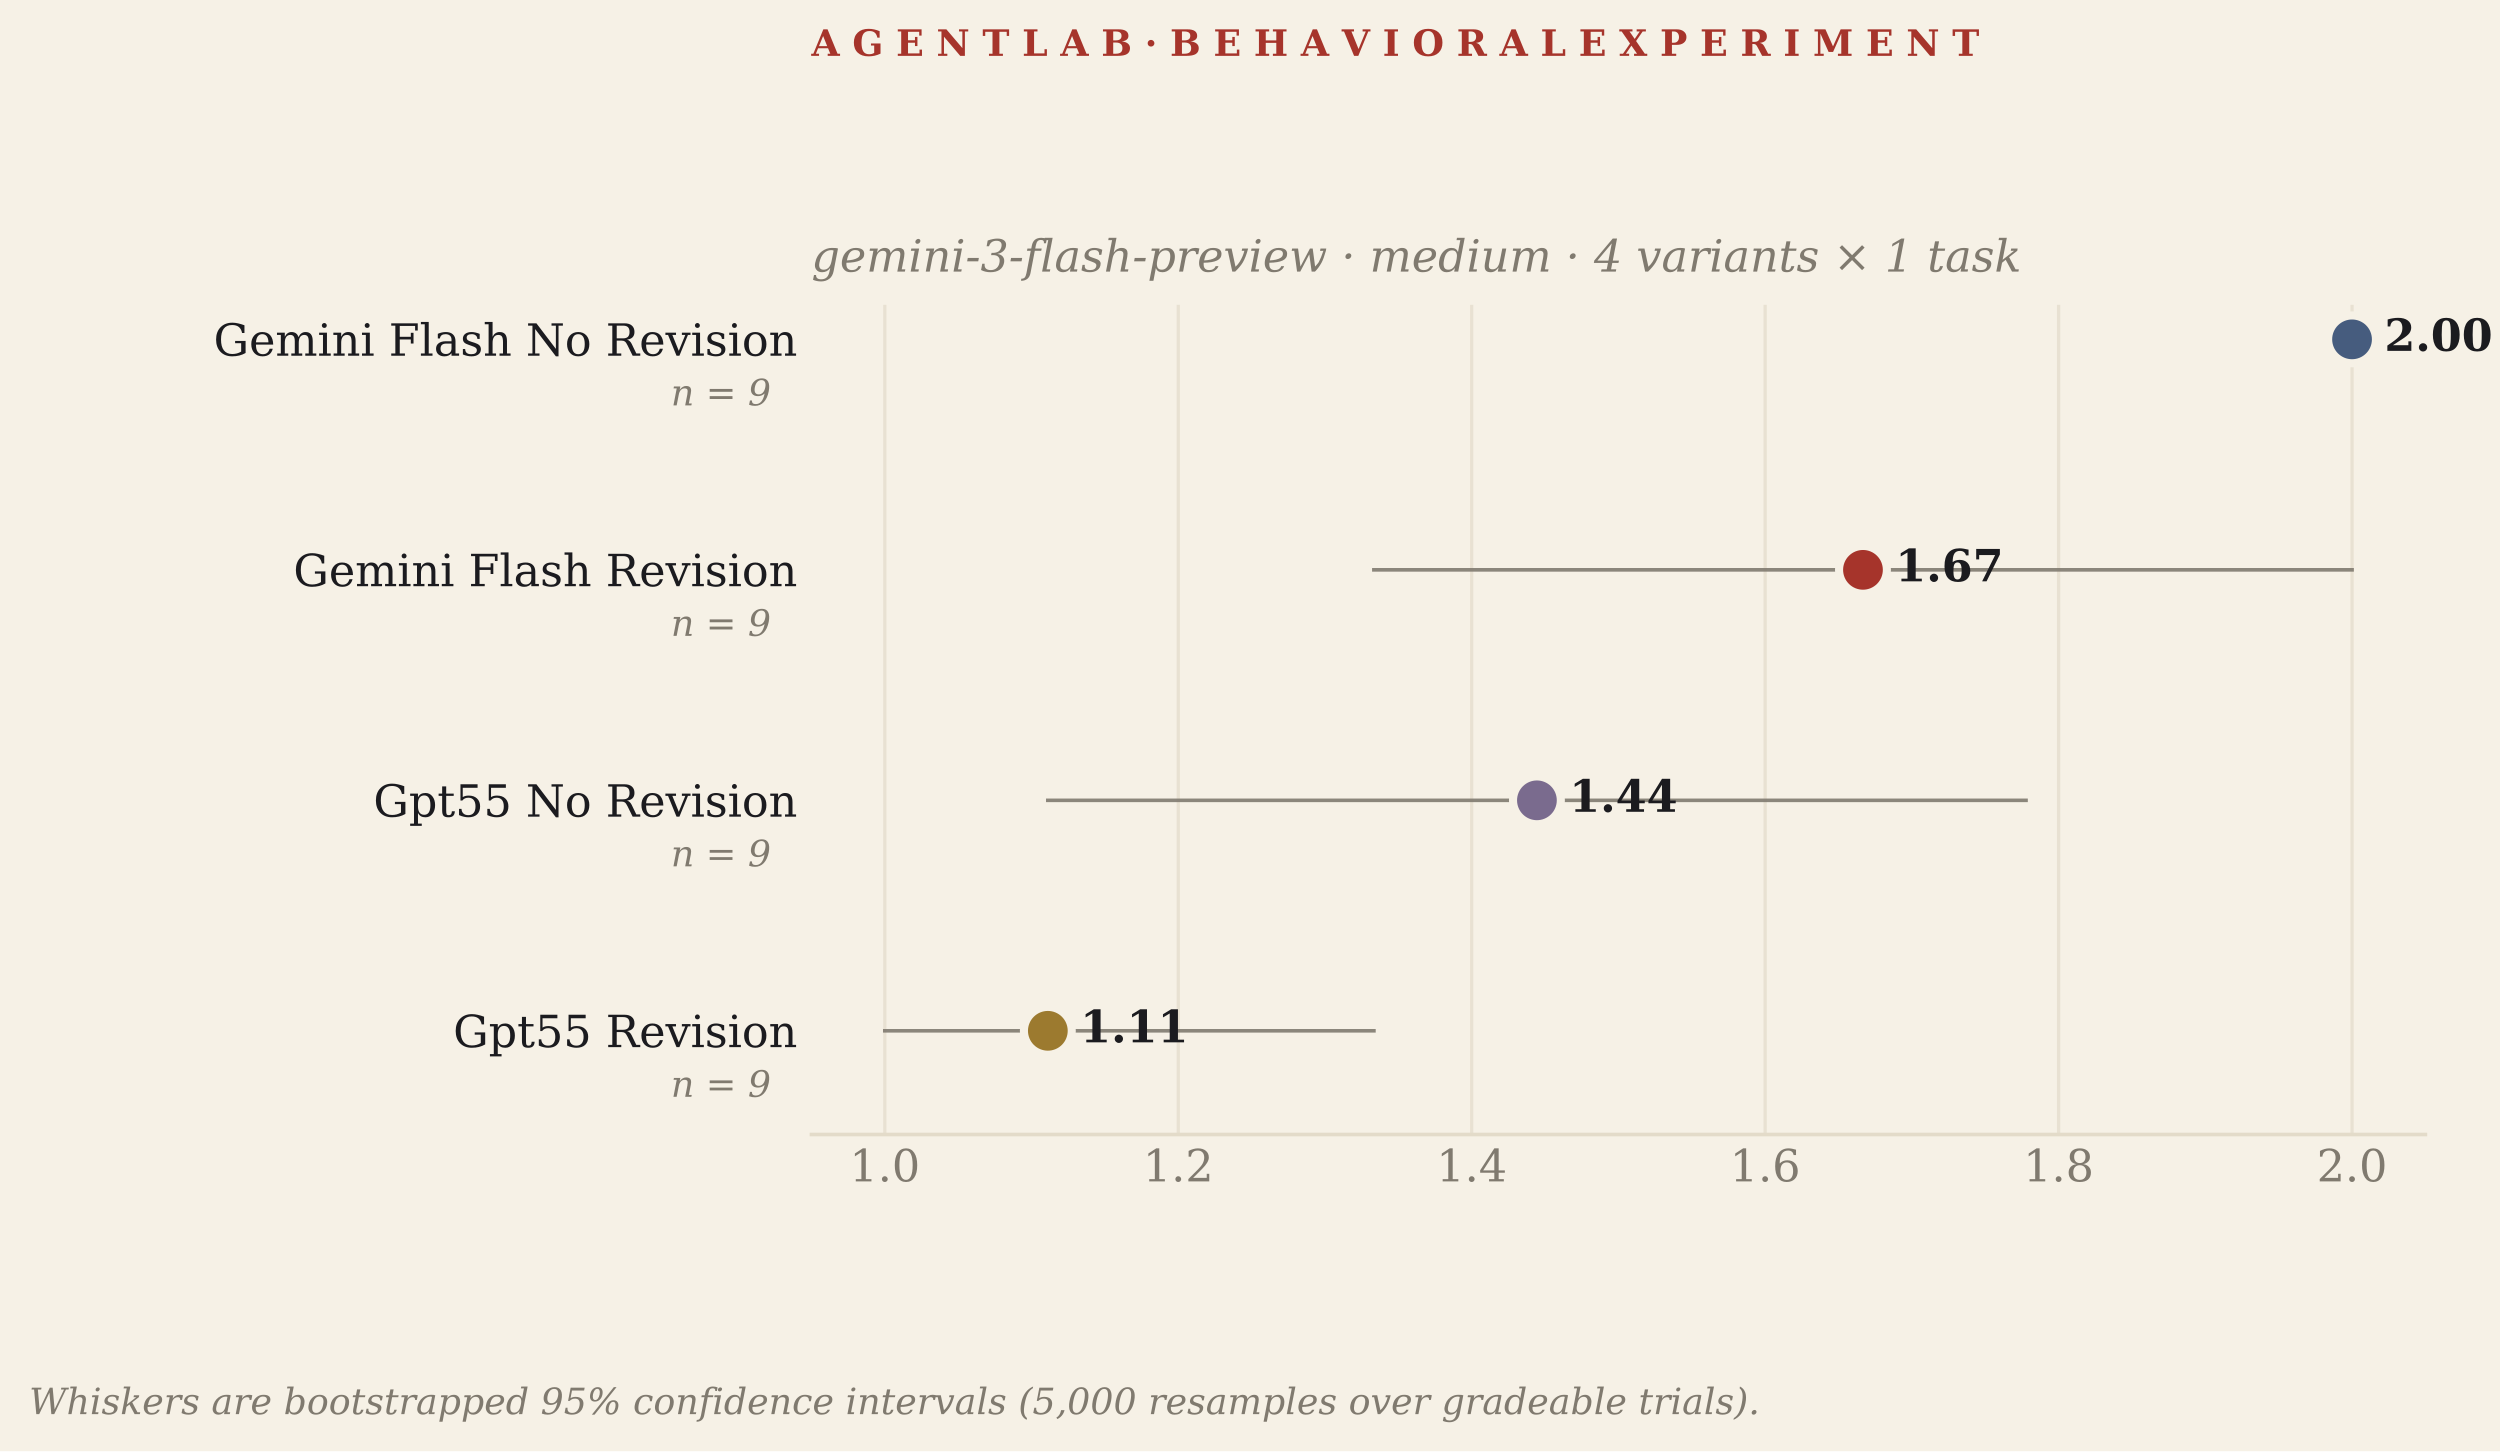
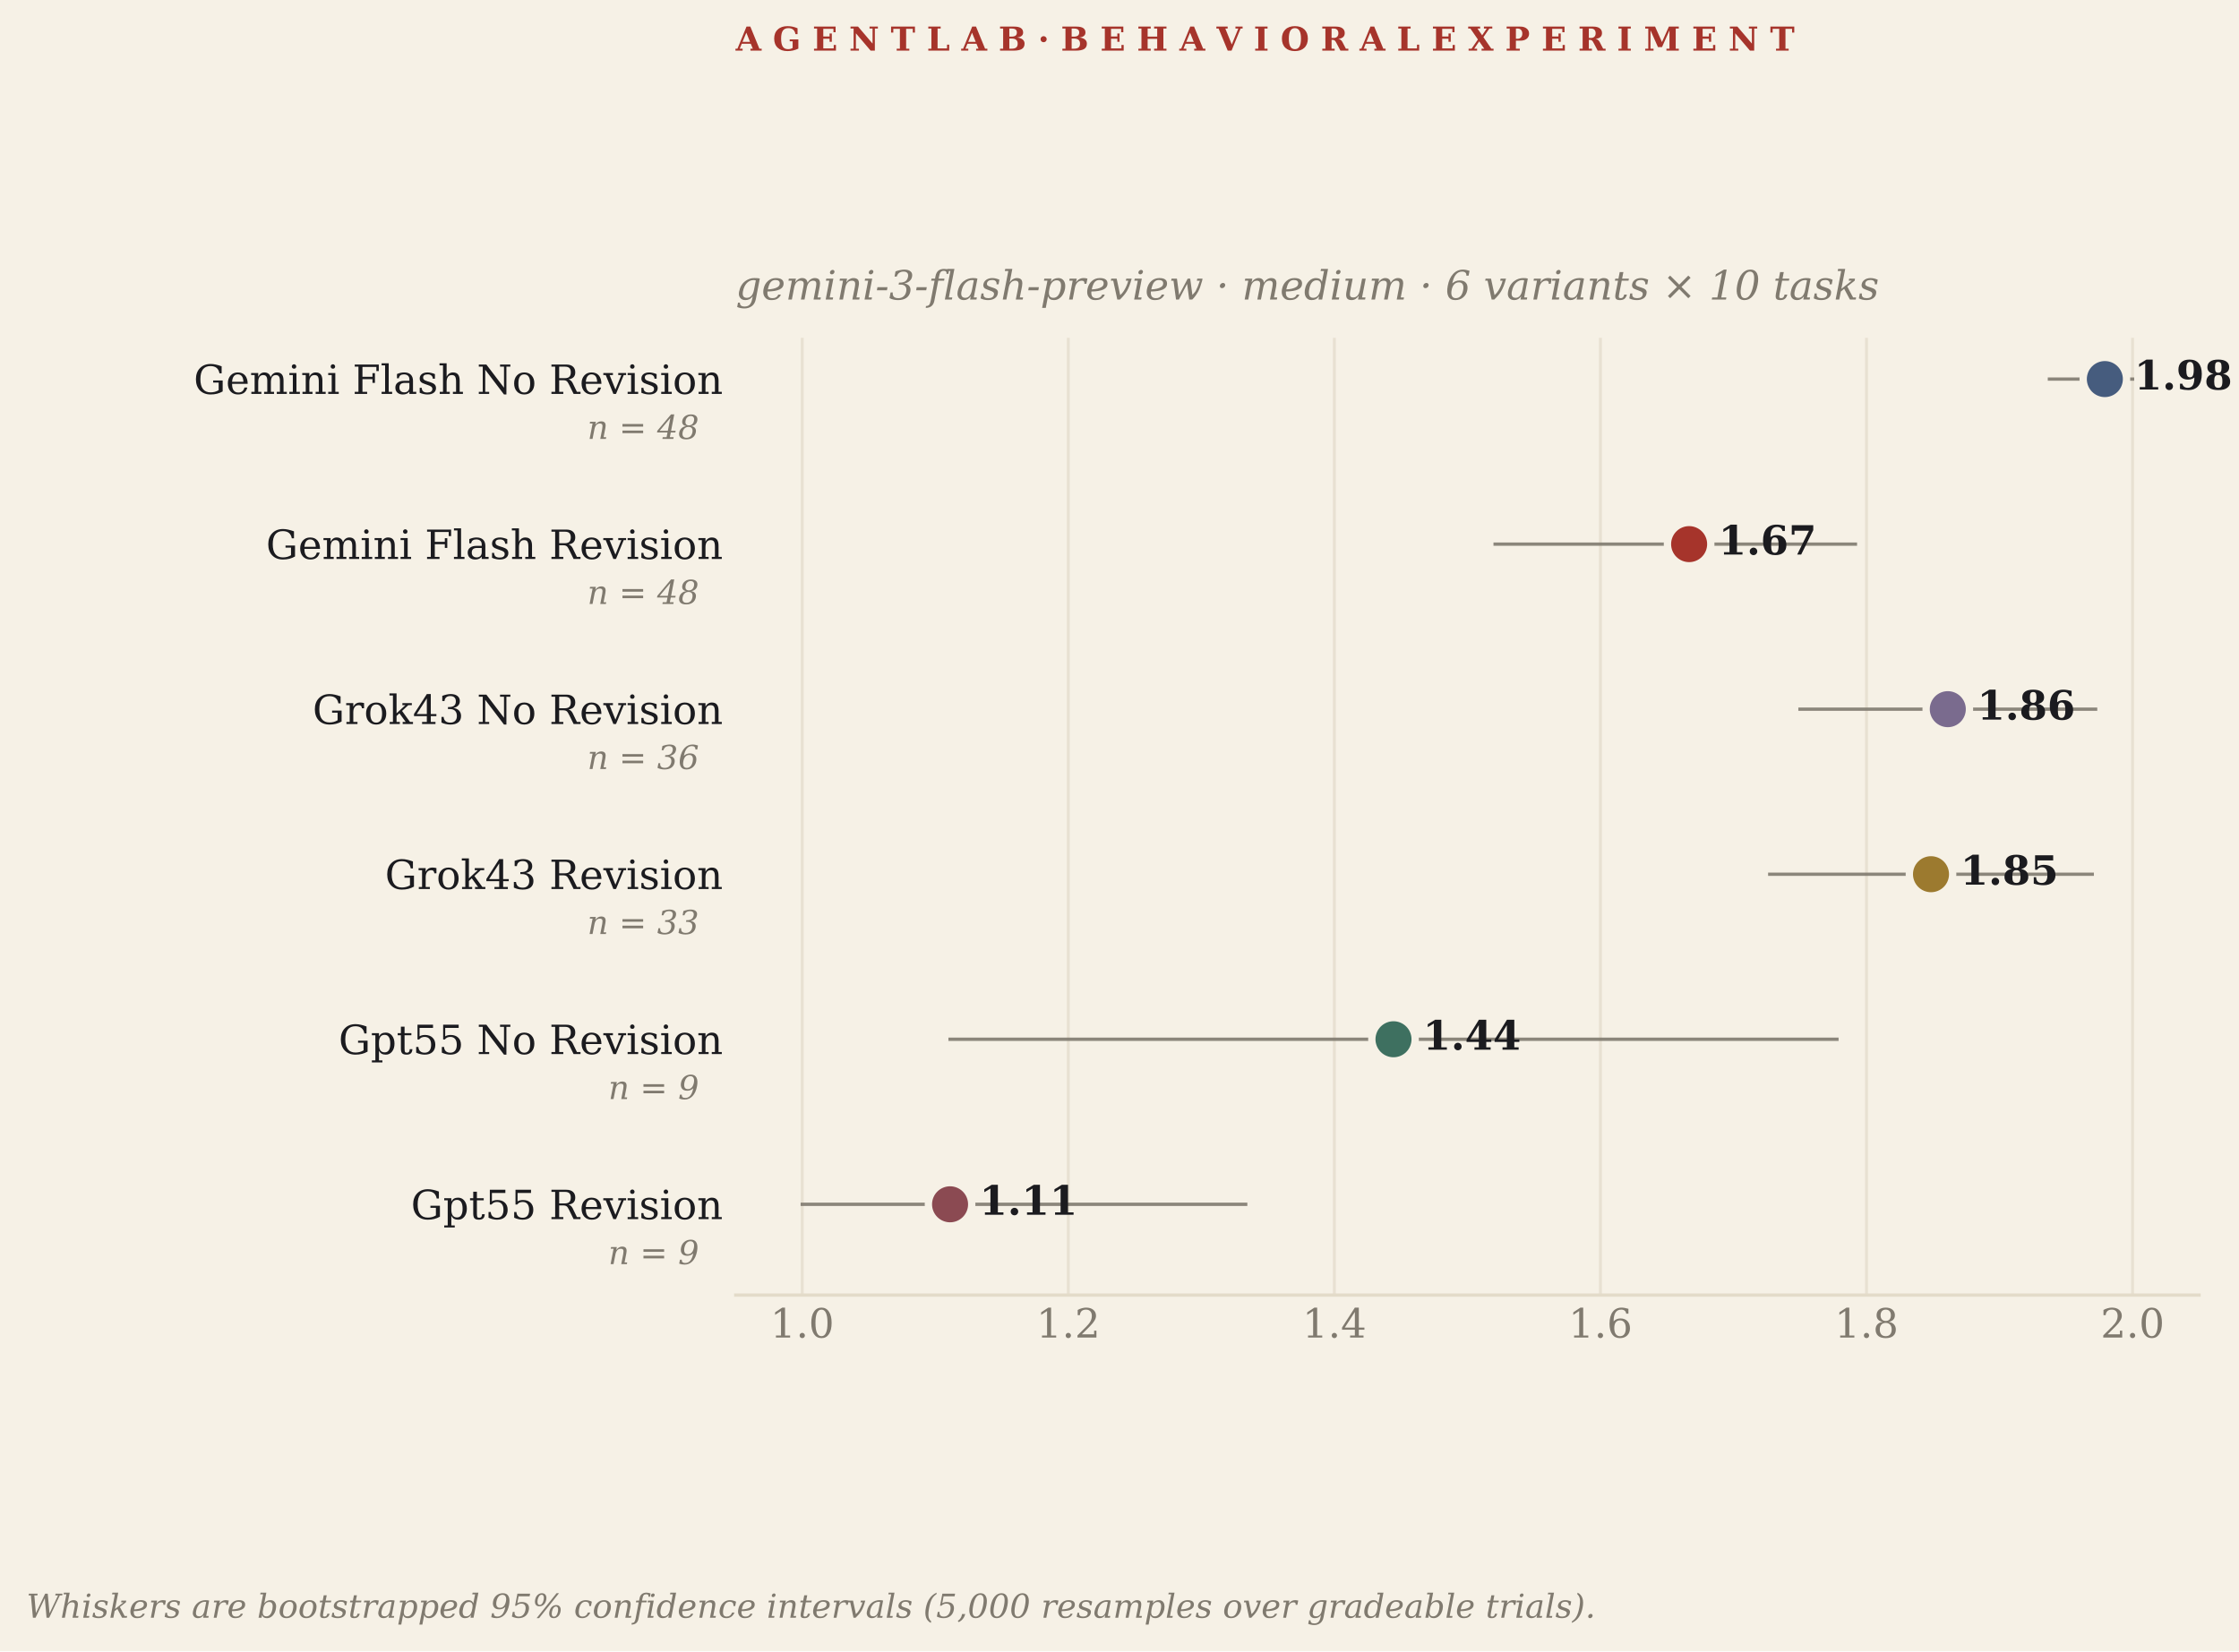
- <svg xmlns="http://www.w3.org/2000/svg" xmlns:xlink="http://www.w3.org/1999/xlink" width="618.533pt" height="359.044pt" viewBox="0 0 618.533 359.044" version="1.1">
+ <svg xmlns="http://www.w3.org/2000/svg" xmlns:xlink="http://www.w3.org/1999/xlink" width="610.971pt" height="450.697pt" viewBox="0 0 610.971 450.697" version="1.1">
  <defs>
    <style type="text/css">*{stroke-linejoin: round; stroke-linecap: butt}</style>
  </defs>
  <g id="figure_1">
    <g id="patch_1">
-       <path d="M 0 359.044  L 618.533 359.044  L 618.533 0  L 0 0  z " style="fill: #f6f1e6" />
+       <path d="M 0 450.697  L 610.971 450.697  L 610.971 0  L 0 0  z " style="fill: #f6f1e6" />
    </g>
    <g id="axes_1">
      <g id="patch_2">
-         <path d="M 200.765 280.694  L 600.077 280.694  L 600.077 75.408  L 200.765 75.408  z " style="fill: #f6f1e6" />
+         <path d="M 200.765 353.478  L 600.077 353.478  L 600.077 92.204  L 200.765 92.204  z " style="fill: #f6f1e6" />
      </g>
      <g id="matplotlib.axis_1">
        <g id="xtick_1">
          <g id="line2d_1">
-             <path d="M 218.915 280.694  L 218.915 75.408  " clip-path="url(#pc766e7c860)" style="fill: none; stroke: #e3dbc9; stroke-opacity: 0.7; stroke-width: 0.8; stroke-linecap: square" />
+             <path d="M 218.915 353.478  L 218.915 92.204  " clip-path="url(#p02909e64ec)" style="fill: none; stroke: #e3dbc9; stroke-opacity: 0.7; stroke-width: 0.8; stroke-linecap: square" />
          </g>
          <g id="text_1">
-             <text style="fill: #807a6f; font: 11px 'Charter', 'Georgia', 'DejaVu Serif'; text-anchor: middle" x="218.915" y="292.288" transform="rotate(-0 218.9153 292.2879)">1.0</text>
+             <text style="fill: #807a6f; font: 11px 'Charter', 'Georgia', 'DejaVu Serif'; text-anchor: middle" x="218.915" y="365.071" transform="rotate(-0 218.9153 365.0713)">1.0</text>
          </g>
        </g>
        <g id="xtick_2">
          <g id="line2d_2">
-             <path d="M 291.518 280.694  L 291.518 75.408  " clip-path="url(#pc766e7c860)" style="fill: none; stroke: #e3dbc9; stroke-opacity: 0.7; stroke-width: 0.8; stroke-linecap: square" />
+             <path d="M 291.518 353.478  L 291.518 92.204  " clip-path="url(#p02909e64ec)" style="fill: none; stroke: #e3dbc9; stroke-opacity: 0.7; stroke-width: 0.8; stroke-linecap: square" />
          </g>
          <g id="text_2">
-             <text style="fill: #807a6f; font: 11px 'Charter', 'Georgia', 'DejaVu Serif'; text-anchor: middle" x="291.518" y="292.288" transform="rotate(-0 291.5175 292.2879)">1.2</text>
+             <text style="fill: #807a6f; font: 11px 'Charter', 'Georgia', 'DejaVu Serif'; text-anchor: middle" x="291.518" y="365.071" transform="rotate(-0 291.5175 365.0713)">1.2</text>
          </g>
        </g>
        <g id="xtick_3">
          <g id="line2d_3">
-             <path d="M 364.12 280.694  L 364.12 75.408  " clip-path="url(#pc766e7c860)" style="fill: none; stroke: #e3dbc9; stroke-opacity: 0.7; stroke-width: 0.8; stroke-linecap: square" />
+             <path d="M 364.12 353.478  L 364.12 92.204  " clip-path="url(#p02909e64ec)" style="fill: none; stroke: #e3dbc9; stroke-opacity: 0.7; stroke-width: 0.8; stroke-linecap: square" />
          </g>
          <g id="text_3">
-             <text style="fill: #807a6f; font: 11px 'Charter', 'Georgia', 'DejaVu Serif'; text-anchor: middle" x="364.12" y="292.288" transform="rotate(-0 364.1197 292.2879)">1.4</text>
+             <text style="fill: #807a6f; font: 11px 'Charter', 'Georgia', 'DejaVu Serif'; text-anchor: middle" x="364.12" y="365.071" transform="rotate(-0 364.1197 365.0713)">1.4</text>
          </g>
        </g>
        <g id="xtick_4">
          <g id="line2d_4">
-             <path d="M 436.722 280.694  L 436.722 75.408  " clip-path="url(#pc766e7c860)" style="fill: none; stroke: #e3dbc9; stroke-opacity: 0.7; stroke-width: 0.8; stroke-linecap: square" />
+             <path d="M 436.722 353.478  L 436.722 92.204  " clip-path="url(#p02909e64ec)" style="fill: none; stroke: #e3dbc9; stroke-opacity: 0.7; stroke-width: 0.8; stroke-linecap: square" />
          </g>
          <g id="text_4">
-             <text style="fill: #807a6f; font: 11px 'Charter', 'Georgia', 'DejaVu Serif'; text-anchor: middle" x="436.722" y="292.288" transform="rotate(-0 436.7219 292.2879)">1.6</text>
+             <text style="fill: #807a6f; font: 11px 'Charter', 'Georgia', 'DejaVu Serif'; text-anchor: middle" x="436.722" y="365.071" transform="rotate(-0 436.7219 365.0713)">1.6</text>
          </g>
        </g>
        <g id="xtick_5">
          <g id="line2d_5">
-             <path d="M 509.324 280.694  L 509.324 75.408  " clip-path="url(#pc766e7c860)" style="fill: none; stroke: #e3dbc9; stroke-opacity: 0.7; stroke-width: 0.8; stroke-linecap: square" />
+             <path d="M 509.324 353.478  L 509.324 92.204  " clip-path="url(#p02909e64ec)" style="fill: none; stroke: #e3dbc9; stroke-opacity: 0.7; stroke-width: 0.8; stroke-linecap: square" />
          </g>
          <g id="text_5">
-             <text style="fill: #807a6f; font: 11px 'Charter', 'Georgia', 'DejaVu Serif'; text-anchor: middle" x="509.324" y="292.288" transform="rotate(-0 509.3241 292.2879)">1.8</text>
+             <text style="fill: #807a6f; font: 11px 'Charter', 'Georgia', 'DejaVu Serif'; text-anchor: middle" x="509.324" y="365.071" transform="rotate(-0 509.3241 365.0713)">1.8</text>
          </g>
        </g>
        <g id="xtick_6">
          <g id="line2d_6">
-             <path d="M 581.926 280.694  L 581.926 75.408  " clip-path="url(#pc766e7c860)" style="fill: none; stroke: #e3dbc9; stroke-opacity: 0.7; stroke-width: 0.8; stroke-linecap: square" />
+             <path d="M 581.926 353.478  L 581.926 92.204  " clip-path="url(#p02909e64ec)" style="fill: none; stroke: #e3dbc9; stroke-opacity: 0.7; stroke-width: 0.8; stroke-linecap: square" />
          </g>
          <g id="text_6">
-             <text style="fill: #807a6f; font: 11px 'Charter', 'Georgia', 'DejaVu Serif'; text-anchor: middle" x="581.926" y="292.288" transform="rotate(-0 581.9263 292.2879)">2.0</text>
+             <text style="fill: #807a6f; font: 11px 'Charter', 'Georgia', 'DejaVu Serif'; text-anchor: middle" x="581.926" y="365.071" transform="rotate(-0 581.9263 365.0713)">2.0</text>
          </g>
        </g>
      </g>
      <g id="matplotlib.axis_2">
        <g id="ytick_1">
          <g id="text_7">
-             <text style="fill: #1b1b1f; font: 11px 'Charter', 'Georgia', 'DejaVu Serif'; text-anchor: end" x="197.265" y="88.008" transform="rotate(-0 197.2648 88.00835)">Gemini Flash No Revision</text>
+             <text style="fill: #1b1b1f; font: 11px 'Charter', 'Georgia', 'DejaVu Serif'; text-anchor: end" x="197.265" y="107.513" transform="rotate(-0 197.2648 107.5127)">Gemini Flash No Revision</text>
          </g>
        </g>
        <g id="ytick_2">
          <g id="text_8">
-             <text style="fill: #1b1b1f; font: 11px 'Charter', 'Georgia', 'DejaVu Serif'; text-anchor: end" x="197.265" y="145.032" transform="rotate(-0 197.2648 145.0323)">Gemini Flash Revision</text>
+             <text style="fill: #1b1b1f; font: 11px 'Charter', 'Georgia', 'DejaVu Serif'; text-anchor: end" x="197.265" y="152.56" transform="rotate(-0 197.2648 152.5599)">Gemini Flash Revision</text>
          </g>
        </g>
        <g id="ytick_3">
          <g id="text_9">
-             <text style="fill: #1b1b1f; font: 11px 'Charter', 'Georgia', 'DejaVu Serif'; text-anchor: end" x="197.265" y="202.056" transform="rotate(-0 197.2648 202.0563)">Gpt55 No Revision</text>
+             <text style="fill: #1b1b1f; font: 11px 'Charter', 'Georgia', 'DejaVu Serif'; text-anchor: end" x="197.265" y="197.607" transform="rotate(-0 197.2648 197.607)">Grok43 No Revision</text>
          </g>
        </g>
        <g id="ytick_4">
          <g id="text_10">
-             <text style="fill: #1b1b1f; font: 11px 'Charter', 'Georgia', 'DejaVu Serif'; text-anchor: end" x="197.265" y="259.08" transform="rotate(-0 197.2648 259.0803)">Gpt55 Revision</text>
+             <text style="fill: #1b1b1f; font: 11px 'Charter', 'Georgia', 'DejaVu Serif'; text-anchor: end" x="197.265" y="242.654" transform="rotate(-0 197.2648 242.6542)">Grok43 Revision</text>
+           </g>
+         </g>
+         <g id="ytick_5">
+           <g id="text_11">
+             <text style="fill: #1b1b1f; font: 11px 'Charter', 'Georgia', 'DejaVu Serif'; text-anchor: end" x="197.265" y="287.701" transform="rotate(-0 197.2648 287.7014)">Gpt55 No Revision</text>
+           </g>
+         </g>
+         <g id="ytick_6">
+           <g id="text_12">
+             <text style="fill: #1b1b1f; font: 11px 'Charter', 'Georgia', 'DejaVu Serif'; text-anchor: end" x="197.265" y="332.749" transform="rotate(-0 197.2648 332.7486)">Gpt55 Revision</text>
          </g>
        </g>
      </g>
      <g id="line2d_7">
-         <path d="M 581.926 83.962  L 581.926 83.962  " clip-path="url(#pc766e7c860)" style="fill: none; stroke: #807a6f; stroke-opacity: 0.9; stroke-width: 0.9; stroke-linecap: square" />
+         <path d="M 559.238 103.466  L 581.926 103.466  " clip-path="url(#p02909e64ec)" style="fill: none; stroke: #807a6f; stroke-opacity: 0.9; stroke-width: 0.9; stroke-linecap: square" />
      </g>
      <g id="line2d_8">
-         <path d="M 339.919 140.986  L 581.926 140.986  " clip-path="url(#pc766e7c860)" style="fill: none; stroke: #807a6f; stroke-opacity: 0.9; stroke-width: 0.9; stroke-linecap: square" />
+         <path d="M 407.984 148.513  L 506.299 148.513  " clip-path="url(#p02909e64ec)" style="fill: none; stroke: #807a6f; stroke-opacity: 0.9; stroke-width: 0.9; stroke-linecap: square" />
      </g>
      <g id="line2d_9">
-         <path d="M 259.25 198.01  L 501.257 198.01  " clip-path="url(#pc766e7c860)" style="fill: none; stroke: #807a6f; stroke-opacity: 0.9; stroke-width: 0.9; stroke-linecap: square" />
+         <path d="M 491.174 193.56  L 571.843 193.56  " clip-path="url(#p02909e64ec)" style="fill: none; stroke: #807a6f; stroke-opacity: 0.9; stroke-width: 0.9; stroke-linecap: square" />
      </g>
      <g id="line2d_10">
-         <path d="M 218.915 255.034  L 339.919 255.034  " clip-path="url(#pc766e7c860)" style="fill: none; stroke: #807a6f; stroke-opacity: 0.9; stroke-width: 0.9; stroke-linecap: square" />
+         <path d="M 482.923 238.607  L 570.926 238.607  " clip-path="url(#p02909e64ec)" style="fill: none; stroke: #807a6f; stroke-opacity: 0.9; stroke-width: 0.9; stroke-linecap: square" />
+       </g>
+       <g id="line2d_11">
+         <path d="M 259.25 283.655  L 501.257 283.655  " clip-path="url(#p02909e64ec)" style="fill: none; stroke: #807a6f; stroke-opacity: 0.9; stroke-width: 0.9; stroke-linecap: square" />
+       </g>
+       <g id="line2d_12">
+         <path d="M 218.915 328.702  L 339.919 328.702  " clip-path="url(#p02909e64ec)" style="fill: none; stroke: #807a6f; stroke-opacity: 0.9; stroke-width: 0.9; stroke-linecap: square" />
      </g>
      <g id="patch_3">
-         <path d="M 200.765 280.694  L 600.077 280.694  " style="fill: none; stroke: #e3dbc9; stroke-width: 0.9; stroke-linejoin: miter; stroke-linecap: square" />
-       </g>
-       <g id="text_11">
-         <text style="fill: #1b1b1f; font: 700 11px 'Charter', 'Iowan Old Style', 'Hoefler Text', 'Georgia', 'DejaVu Serif'; text-anchor: start" x="589.926" y="86.81" transform="rotate(-0 589.9263 86.81038)">2.00</text>
-       </g>
-       <g id="text_12">
-         <text style="fill: #1b1b1f; font: 700 11px 'Charter', 'Iowan Old Style', 'Hoefler Text', 'Georgia', 'DejaVu Serif'; text-anchor: start" x="468.923" y="143.834" transform="rotate(-0 468.9226 143.8344)">1.67</text>
+         <path d="M 200.765 353.478  L 600.077 353.478  " style="fill: none; stroke: #e3dbc9; stroke-width: 0.9; stroke-linejoin: miter; stroke-linecap: square" />
      </g>
      <g id="text_13">
-         <text style="fill: #1b1b1f; font: 700 11px 'Charter', 'Iowan Old Style', 'Hoefler Text', 'Georgia', 'DejaVu Serif'; text-anchor: start" x="388.254" y="200.858" transform="rotate(-0 388.2535 200.8584)">1.44</text>
+         <text style="fill: #1b1b1f; font: 700 11px 'Charter', 'Iowan Old Style', 'Hoefler Text', 'Georgia', 'DejaVu Serif'; text-anchor: start" x="582.364" y="106.315" transform="rotate(-0 582.3635 106.3147)">1.98</text>
      </g>
      <g id="text_14">
-         <text style="fill: #1b1b1f; font: 700 11px 'Charter', 'Iowan Old Style', 'Hoefler Text', 'Georgia', 'DejaVu Serif'; text-anchor: start" x="267.25" y="257.882" transform="rotate(-0 267.2499 257.8824)">1.11</text>
+         <text style="fill: #1b1b1f; font: 700 11px 'Charter', 'Iowan Old Style', 'Hoefler Text', 'Georgia', 'DejaVu Serif'; text-anchor: start" x="468.923" y="151.362" transform="rotate(-0 468.9226 151.3619)">1.67</text>
      </g>
      <g id="text_15">
-         <text style="fill: #807a6f; font: italic 9px 'Charter', 'Georgia', 'DejaVu Serif'; text-anchor: end" x="190.765" y="100.292" transform="rotate(-0 190.7648 100.2924)">n = 9</text>
+         <text style="fill: #1b1b1f; font: 700 11px 'Charter', 'Iowan Old Style', 'Hoefler Text', 'Georgia', 'DejaVu Serif'; text-anchor: start" x="539.508" y="196.409" transform="rotate(-0 539.5081 196.4091)">1.86</text>
      </g>
      <g id="text_16">
-         <text style="fill: #807a6f; font: italic 9px 'Charter', 'Georgia', 'DejaVu Serif'; text-anchor: end" x="190.765" y="157.316" transform="rotate(-0 190.7648 157.3164)">n = 9</text>
+         <text style="fill: #1b1b1f; font: 700 11px 'Charter', 'Iowan Old Style', 'Hoefler Text', 'Georgia', 'DejaVu Serif'; text-anchor: start" x="534.925" y="241.456" transform="rotate(-0 534.9246 241.4563)">1.85</text>
      </g>
      <g id="text_17">
-         <text style="fill: #807a6f; font: italic 9px 'Charter', 'Georgia', 'DejaVu Serif'; text-anchor: end" x="190.765" y="214.34" transform="rotate(-0 190.7648 214.3404)">n = 9</text>
+         <text style="fill: #1b1b1f; font: 700 11px 'Charter', 'Iowan Old Style', 'Hoefler Text', 'Georgia', 'DejaVu Serif'; text-anchor: start" x="388.254" y="286.503" transform="rotate(-0 388.2535 286.5034)">1.44</text>
      </g>
      <g id="text_18">
-         <text style="fill: #807a6f; font: italic 9px 'Charter', 'Georgia', 'DejaVu Serif'; text-anchor: end" x="190.765" y="271.364" transform="rotate(-0 190.7648 271.3644)">n = 9</text>
+         <text style="fill: #1b1b1f; font: 700 11px 'Charter', 'Iowan Old Style', 'Hoefler Text', 'Georgia', 'DejaVu Serif'; text-anchor: start" x="267.25" y="331.551" transform="rotate(-0 267.2499 331.5506)">1.11</text>
      </g>
      <g id="text_19">
+         <text style="fill: #807a6f; font: italic 9px 'Charter', 'Georgia', 'DejaVu Serif'; text-anchor: end" x="190.765" y="119.797" transform="rotate(-0 190.7648 119.7968)">n = 48</text>
+       </g>
+       <g id="text_20">
+         <text style="fill: #807a6f; font: italic 9px 'Charter', 'Georgia', 'DejaVu Serif'; text-anchor: end" x="190.765" y="164.844" transform="rotate(-0 190.7648 164.8439)">n = 48</text>
+       </g>
+       <g id="text_21">
+         <text style="fill: #807a6f; font: italic 9px 'Charter', 'Georgia', 'DejaVu Serif'; text-anchor: end" x="190.765" y="209.891" transform="rotate(-0 190.7648 209.8911)">n = 36</text>
+       </g>
+       <g id="text_22">
+         <text style="fill: #807a6f; font: italic 9px 'Charter', 'Georgia', 'DejaVu Serif'; text-anchor: end" x="190.765" y="254.938" transform="rotate(-0 190.7648 254.9383)">n = 33</text>
+       </g>
+       <g id="text_23">
+         <text style="fill: #807a6f; font: italic 9px 'Charter', 'Georgia', 'DejaVu Serif'; text-anchor: end" x="190.765" y="299.985" transform="rotate(-0 190.7648 299.9855)">n = 9</text>
+       </g>
+       <g id="text_24">
+         <text style="fill: #807a6f; font: italic 9px 'Charter', 'Georgia', 'DejaVu Serif'; text-anchor: end" x="190.765" y="345.033" transform="rotate(-0 190.7648 345.0326)">n = 9</text>
+       </g>
+       <g id="text_25">
        <text style="fill: #a6342b; font: 700 9px 'Charter', 'Iowan Old Style', 'Hoefler Text', 'Georgia', 'DejaVu Serif'; text-anchor: start" x="200.765" y="13.822" transform="rotate(-0 200.7648 13.82203)">A  G  E  N  T  L  A  B     ·     B  E  H  A  V  I  O  R  A  L     E  X  P  E  R  I  M  E  N  T</text>
      </g>
-       <g id="text_20">
-         <text style="fill: #807a6f; font: italic 11px 'Charter', 'Iowan Old Style', 'Hoefler Text', 'Georgia', 'DejaVu Serif'; text-anchor: start" x="200.765" y="67.196" transform="rotate(-0 200.7648 67.19649)">gemini-3-flash-preview · medium  ·  4 variants × 1 task</text>
+       <g id="text_26">
+         <text style="fill: #807a6f; font: italic 11px 'Charter', 'Iowan Old Style', 'Hoefler Text', 'Georgia', 'DejaVu Serif'; text-anchor: start" x="200.765" y="81.753" transform="rotate(-0 200.7648 81.75317)">gemini-3-flash-preview · medium  ·  6 variants × 10 tasks</text>
      </g>
      <g id="PathCollection_1">
        <defs>
-           <path id="m6dd618fec5" d="M 0 5.916  C 1.569 5.916 3.074 5.293 4.183 4.183  C 5.293 3.074 5.916 1.569 5.916 0  C 5.916 -1.569 5.293 -3.074 4.183 -4.183  C 3.074 -5.293 1.569 -5.916 0 -5.916  C -1.569 -5.916 -3.074 -5.293 -4.183 -4.183  C -5.293 -3.074 -5.916 -1.569 -5.916 0  C -5.916 1.569 -5.293 3.074 -4.183 4.183  C -3.074 5.293 -1.569 5.916 0 5.916  z " style="stroke: #f6f1e6; stroke-width: 2" />
-         </defs>
-         <g clip-path="url(#pc766e7c860)">
-           <use xlink:href="#m6dd618fec5" x="581.926" y="83.962" style="fill: #465c7e; stroke: #f6f1e6; stroke-width: 2" />
+           <path id="m1ca9a981f7" d="M 0 5.916  C 1.569 5.916 3.074 5.293 4.183 4.183  C 5.293 3.074 5.916 1.569 5.916 0  C 5.916 -1.569 5.293 -3.074 4.183 -4.183  C 3.074 -5.293 1.569 -5.916 0 -5.916  C -1.569 -5.916 -3.074 -5.293 -4.183 -4.183  C -5.293 -3.074 -5.916 -1.569 -5.916 0  C -5.916 1.569 -5.293 3.074 -4.183 4.183  C -3.074 5.293 -1.569 5.916 0 5.916  z " style="stroke: #f6f1e6; stroke-width: 2" />
+         </defs>
+         <g clip-path="url(#p02909e64ec)">
+           <use xlink:href="#m1ca9a981f7" x="574.364" y="103.466" style="fill: #465c7e; stroke: #f6f1e6; stroke-width: 2" />
        </g>
      </g>
      <g id="PathCollection_2">
        <defs>
-           <path id="m68ee4ee3fc" d="M 0 5.916  C 1.569 5.916 3.074 5.293 4.183 4.183  C 5.293 3.074 5.916 1.569 5.916 0  C 5.916 -1.569 5.293 -3.074 4.183 -4.183  C 3.074 -5.293 1.569 -5.916 0 -5.916  C -1.569 -5.916 -3.074 -5.293 -4.183 -4.183  C -5.293 -3.074 -5.916 -1.569 -5.916 0  C -5.916 1.569 -5.293 3.074 -4.183 4.183  C -3.074 5.293 -1.569 5.916 0 5.916  z " style="stroke: #f6f1e6; stroke-width: 2" />
-         </defs>
-         <g clip-path="url(#pc766e7c860)">
-           <use xlink:href="#m68ee4ee3fc" x="460.923" y="140.986" style="fill: #a6342b; stroke: #f6f1e6; stroke-width: 2" />
+           <path id="m47ae579713" d="M 0 5.916  C 1.569 5.916 3.074 5.293 4.183 4.183  C 5.293 3.074 5.916 1.569 5.916 0  C 5.916 -1.569 5.293 -3.074 4.183 -4.183  C 3.074 -5.293 1.569 -5.916 0 -5.916  C -1.569 -5.916 -3.074 -5.293 -4.183 -4.183  C -5.293 -3.074 -5.916 -1.569 -5.916 0  C -5.916 1.569 -5.293 3.074 -4.183 4.183  C -3.074 5.293 -1.569 5.916 0 5.916  z " style="stroke: #f6f1e6; stroke-width: 2" />
+         </defs>
+         <g clip-path="url(#p02909e64ec)">
+           <use xlink:href="#m47ae579713" x="460.923" y="148.513" style="fill: #a6342b; stroke: #f6f1e6; stroke-width: 2" />
        </g>
      </g>
      <g id="PathCollection_3">
        <defs>
-           <path id="m40956ce2be" d="M 0 5.916  C 1.569 5.916 3.074 5.293 4.183 4.183  C 5.293 3.074 5.916 1.569 5.916 0  C 5.916 -1.569 5.293 -3.074 4.183 -4.183  C 3.074 -5.293 1.569 -5.916 0 -5.916  C -1.569 -5.916 -3.074 -5.293 -4.183 -4.183  C -5.293 -3.074 -5.916 -1.569 -5.916 0  C -5.916 1.569 -5.293 3.074 -4.183 4.183  C -3.074 5.293 -1.569 5.916 0 5.916  z " style="stroke: #f6f1e6; stroke-width: 2" />
-         </defs>
-         <g clip-path="url(#pc766e7c860)">
-           <use xlink:href="#m40956ce2be" x="380.254" y="198.01" style="fill: #7a6b8e; stroke: #f6f1e6; stroke-width: 2" />
+           <path id="mc27d1f1f1f" d="M 0 5.916  C 1.569 5.916 3.074 5.293 4.183 4.183  C 5.293 3.074 5.916 1.569 5.916 0  C 5.916 -1.569 5.293 -3.074 4.183 -4.183  C 3.074 -5.293 1.569 -5.916 0 -5.916  C -1.569 -5.916 -3.074 -5.293 -4.183 -4.183  C -5.293 -3.074 -5.916 -1.569 -5.916 0  C -5.916 1.569 -5.293 3.074 -4.183 4.183  C -3.074 5.293 -1.569 5.916 0 5.916  z " style="stroke: #f6f1e6; stroke-width: 2" />
+         </defs>
+         <g clip-path="url(#p02909e64ec)">
+           <use xlink:href="#mc27d1f1f1f" x="531.508" y="193.56" style="fill: #7a6b8e; stroke: #f6f1e6; stroke-width: 2" />
        </g>
      </g>
      <g id="PathCollection_4">
        <defs>
-           <path id="mb82f378498" d="M 0 5.916  C 1.569 5.916 3.074 5.293 4.183 4.183  C 5.293 3.074 5.916 1.569 5.916 0  C 5.916 -1.569 5.293 -3.074 4.183 -4.183  C 3.074 -5.293 1.569 -5.916 0 -5.916  C -1.569 -5.916 -3.074 -5.293 -4.183 -4.183  C -5.293 -3.074 -5.916 -1.569 -5.916 0  C -5.916 1.569 -5.293 3.074 -4.183 4.183  C -3.074 5.293 -1.569 5.916 0 5.916  z " style="stroke: #f6f1e6; stroke-width: 2" />
-         </defs>
-         <g clip-path="url(#pc766e7c860)">
-           <use xlink:href="#mb82f378498" x="259.25" y="255.034" style="fill: #9c7a2f; stroke: #f6f1e6; stroke-width: 2" />
+           <path id="mbbc033ceee" d="M 0 5.916  C 1.569 5.916 3.074 5.293 4.183 4.183  C 5.293 3.074 5.916 1.569 5.916 0  C 5.916 -1.569 5.293 -3.074 4.183 -4.183  C 3.074 -5.293 1.569 -5.916 0 -5.916  C -1.569 -5.916 -3.074 -5.293 -4.183 -4.183  C -5.293 -3.074 -5.916 -1.569 -5.916 0  C -5.916 1.569 -5.293 3.074 -4.183 4.183  C -3.074 5.293 -1.569 5.916 0 5.916  z " style="stroke: #f6f1e6; stroke-width: 2" />
+         </defs>
+         <g clip-path="url(#p02909e64ec)">
+           <use xlink:href="#mbbc033ceee" x="526.925" y="238.607" style="fill: #9c7a2f; stroke: #f6f1e6; stroke-width: 2" />
+         </g>
+       </g>
+       <g id="PathCollection_5">
+         <defs>
+           <path id="maca0b653ff" d="M 0 5.916  C 1.569 5.916 3.074 5.293 4.183 4.183  C 5.293 3.074 5.916 1.569 5.916 0  C 5.916 -1.569 5.293 -3.074 4.183 -4.183  C 3.074 -5.293 1.569 -5.916 0 -5.916  C -1.569 -5.916 -3.074 -5.293 -4.183 -4.183  C -5.293 -3.074 -5.916 -1.569 -5.916 0  C -5.916 1.569 -5.293 3.074 -4.183 4.183  C -3.074 5.293 -1.569 5.916 0 5.916  z " style="stroke: #f6f1e6; stroke-width: 2" />
+         </defs>
+         <g clip-path="url(#p02909e64ec)">
+           <use xlink:href="#maca0b653ff" x="380.254" y="283.655" style="fill: #3e7060; stroke: #f6f1e6; stroke-width: 2" />
+         </g>
+       </g>
+       <g id="PathCollection_6">
+         <defs>
+           <path id="m6d6e411daa" d="M 0 5.916  C 1.569 5.916 3.074 5.293 4.183 4.183  C 5.293 3.074 5.916 1.569 5.916 0  C 5.916 -1.569 5.293 -3.074 4.183 -4.183  C 3.074 -5.293 1.569 -5.916 0 -5.916  C -1.569 -5.916 -3.074 -5.293 -4.183 -4.183  C -5.293 -3.074 -5.916 -1.569 -5.916 0  C -5.916 1.569 -5.293 3.074 -4.183 4.183  C -3.074 5.293 -1.569 5.916 0 5.916  z " style="stroke: #f6f1e6; stroke-width: 2" />
+         </defs>
+         <g clip-path="url(#p02909e64ec)">
+           <use xlink:href="#m6d6e411daa" x="259.25" y="328.702" style="fill: #8b4a52; stroke: #f6f1e6; stroke-width: 2" />
        </g>
      </g>
    </g>
-     <g id="text_21">
-       <text style="fill: #807a6f; font: italic 9px 'Charter', 'Georgia', 'DejaVu Serif'; text-anchor: start" x="7.2" y="349.883" transform="rotate(-0 7.2 349.8835)">Whiskers are bootstrapped 95% confidence intervals (5,000 resamples over gradeable trials).</text>
+     <g id="text_27">
+       <text style="fill: #807a6f; font: italic 9px 'Charter', 'Georgia', 'DejaVu Serif'; text-anchor: start" x="7.2" y="441.537" transform="rotate(-0 7.2 441.5366)">Whiskers are bootstrapped 95% confidence intervals (5,000 resamples over gradeable trials).</text>
    </g>
  </g>
  <defs>
-     <clipPath id="pc766e7c860">
-       <rect x="200.765" y="75.408" width="399.312" height="205.286" />
+     <clipPath id="p02909e64ec">
+       <rect x="200.765" y="92.204" width="399.312" height="261.274" />
    </clipPath>
  </defs>
</svg>
